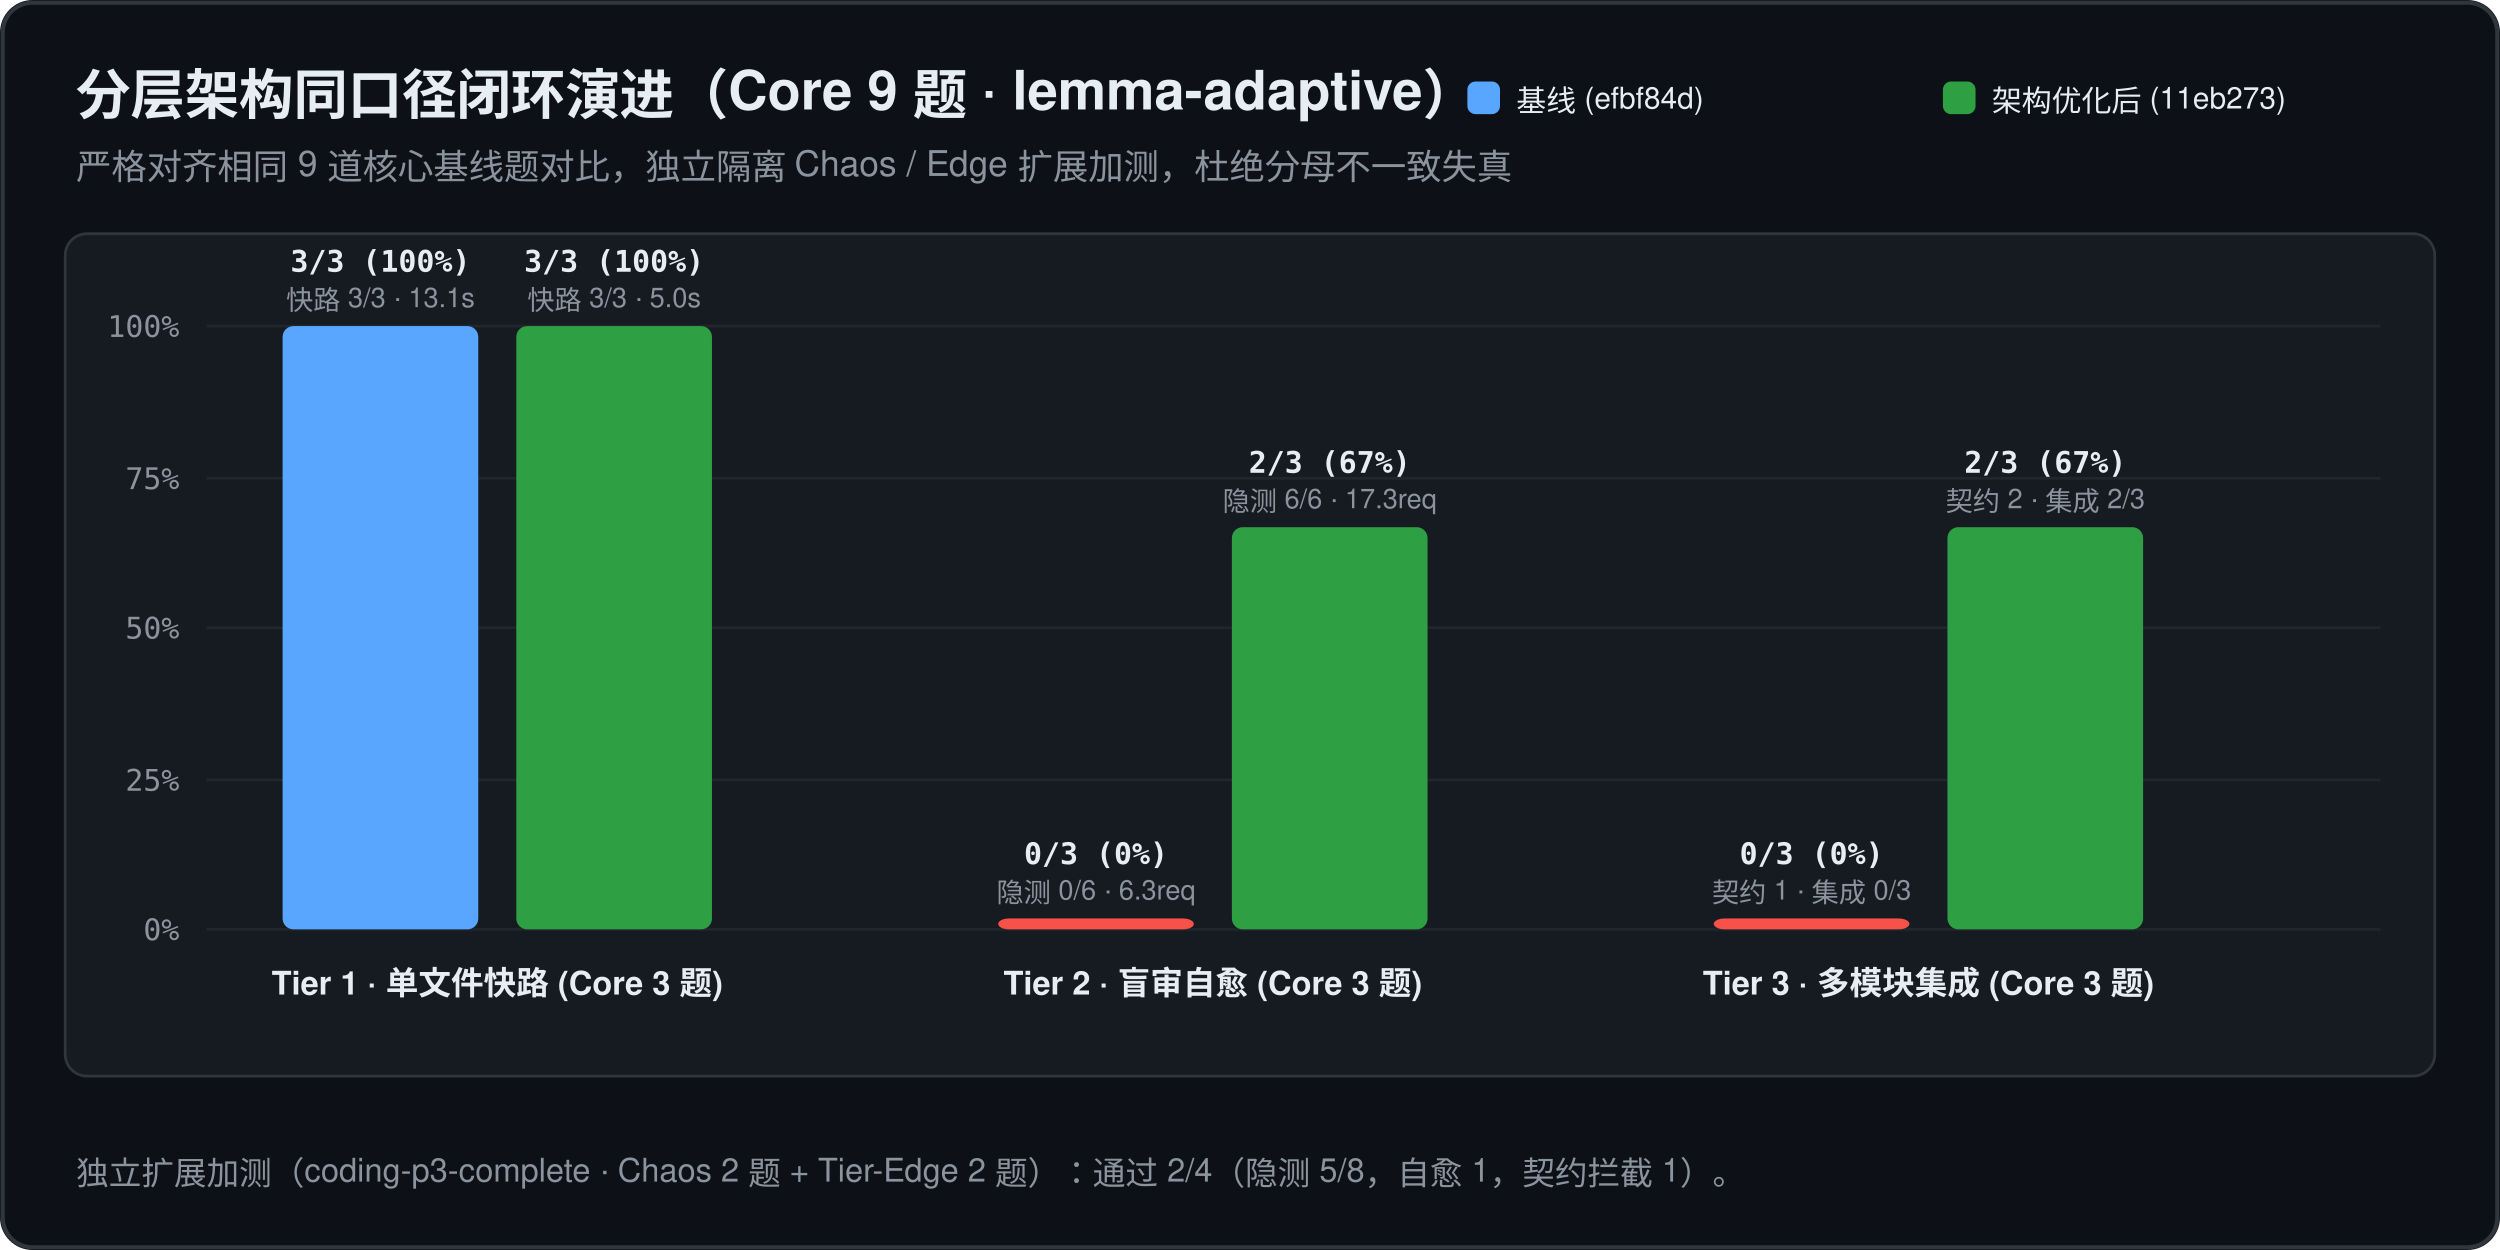
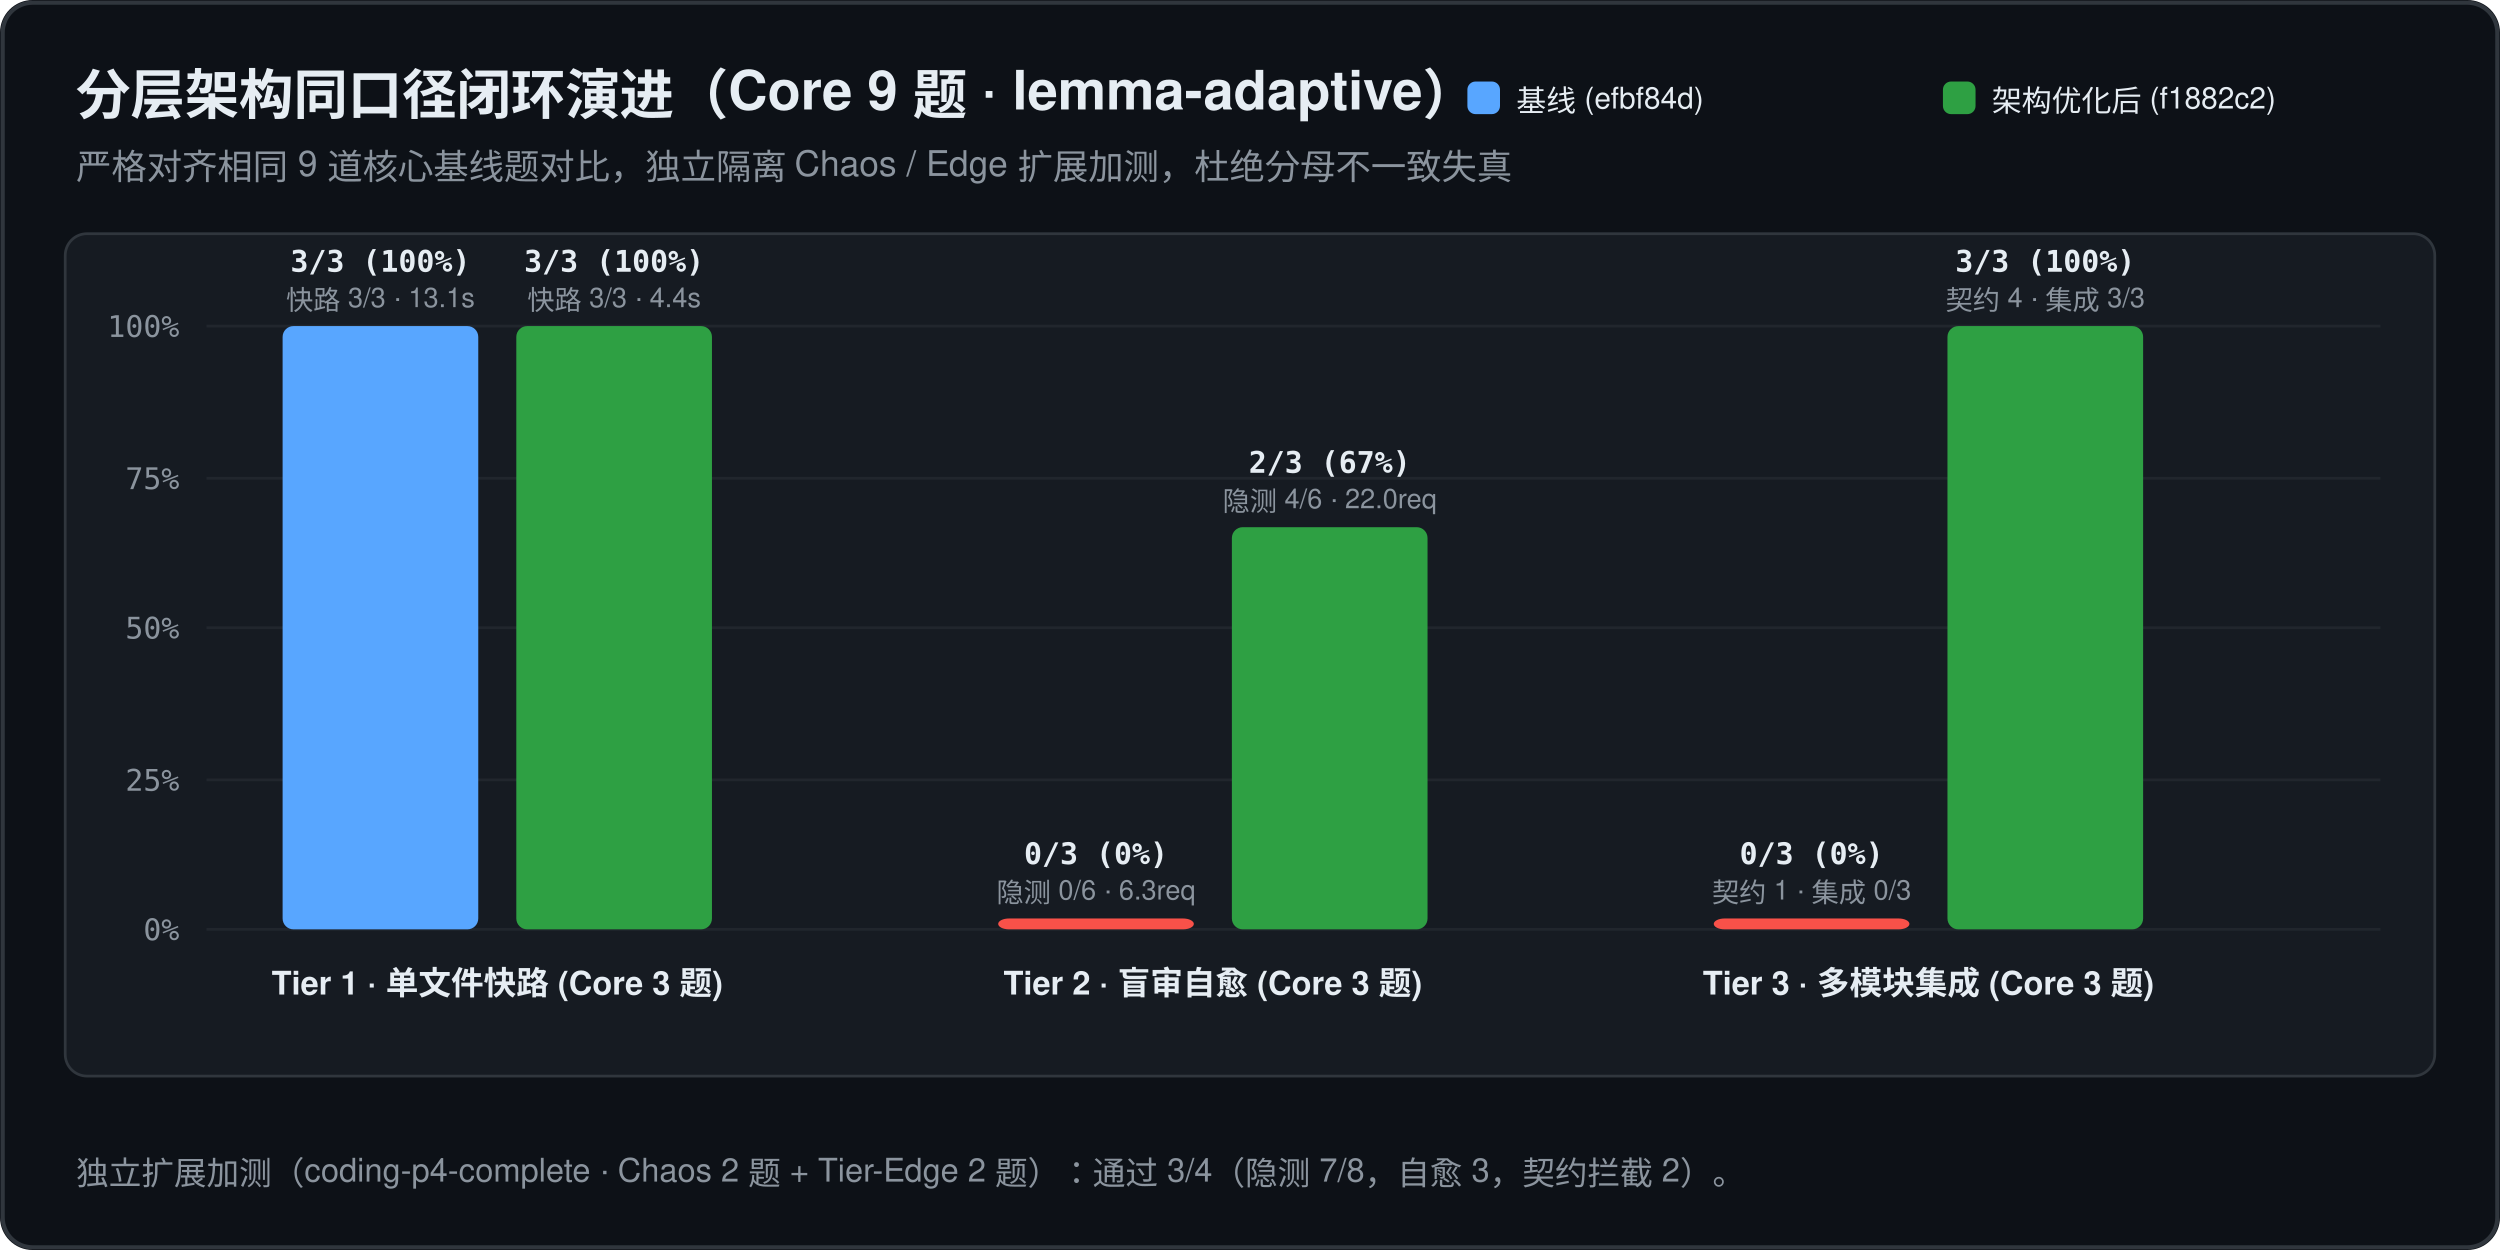
<svg xmlns="http://www.w3.org/2000/svg" width="920" height="460" viewBox="0 0 920 460" role="img" aria-label="分层架构同口径闭环演进">
  <rect width="920" height="460" rx="12" fill="#0d1117" />
  <rect x="1" y="1" width="918" height="458" rx="11" fill="none" stroke="#30363d" stroke-width="1.5" />
  <text x="28" y="42" fill="#e6edf3" font-family="-apple-system, BlinkMacSystemFont, 'Segoe UI', Helvetica, Arial, 'PingFang SC', 'Microsoft YaHei', sans-serif" font-size="20" font-weight="700">分层架构同口径闭环演进（Core 9 题 · lemma-adaptive）</text>
  <text x="28" y="66" fill="#8b949e" font-family="-apple-system, BlinkMacSystemFont, 'Segoe UI', Helvetica, Arial, 'PingFang SC', 'Microsoft YaHei', sans-serif" font-size="13">严格对齐相同 9 道核心基线题对比，独立隔离 Chaos / Edge 扩展加测，杜绝分母不一致失真</text>
  <rect x="540" y="30" width="12" height="12" rx="3" fill="#58a6ff" />
  <text x="558" y="41" fill="#e6edf3" font-family="-apple-system, BlinkMacSystemFont, 'Segoe UI', Helvetica, Arial, 'PingFang SC', 'Microsoft YaHei', sans-serif" font-size="11">基线 (efbf84d)</text>
  <rect x="715" y="30" width="12" height="12" rx="3" fill="#2ea043" />
-   <text x="733" y="41" fill="#e6edf3" font-family="-apple-system, BlinkMacSystemFont, 'Segoe UI', Helvetica, Arial, 'PingFang SC', 'Microsoft YaHei', sans-serif" font-size="11">架构优化后 (11eb273)</text>
+   <text x="733" y="41" fill="#e6edf3" font-family="-apple-system, BlinkMacSystemFont, 'Segoe UI', Helvetica, Arial, 'PingFang SC', 'Microsoft YaHei', sans-serif" font-size="11">架构优化后 (f1882c2)</text>
  <rect x="24" y="86" width="872" height="310" rx="8" fill="#161b22" stroke="#30363d" />
  <line x1="76" y1="342" x2="876" y2="342" stroke="#21262d" stroke-width="1" />
  <text x="66" y="346" fill="#8b949e" font-family="ui-monospace, SFMono-Regular, 'SF Mono', Menlo, Consolas, monospace" font-size="11" text-anchor="end">0%</text>
  <line x1="76" y1="287" x2="876" y2="287" stroke="#21262d" stroke-width="1" />
  <text x="66" y="291" fill="#8b949e" font-family="ui-monospace, SFMono-Regular, 'SF Mono', Menlo, Consolas, monospace" font-size="11" text-anchor="end">25%</text>
  <line x1="76" y1="231" x2="876" y2="231" stroke="#21262d" stroke-width="1" />
  <text x="66" y="235" fill="#8b949e" font-family="ui-monospace, SFMono-Regular, 'SF Mono', Menlo, Consolas, monospace" font-size="11" text-anchor="end">50%</text>
  <line x1="76" y1="176" x2="876" y2="176" stroke="#21262d" stroke-width="1" />
  <text x="66" y="180" fill="#8b949e" font-family="ui-monospace, SFMono-Regular, 'SF Mono', Menlo, Consolas, monospace" font-size="11" text-anchor="end">75%</text>
  <line x1="76" y1="120" x2="876" y2="120" stroke="#21262d" stroke-width="1" />
  <text x="66" y="124" fill="#8b949e" font-family="ui-monospace, SFMono-Regular, 'SF Mono', Menlo, Consolas, monospace" font-size="11" text-anchor="end">100%</text>
  <text x="183" y="366" fill="#e6edf3" font-family="-apple-system, BlinkMacSystemFont, 'Segoe UI', Helvetica, Arial, 'PingFang SC', 'Microsoft YaHei', sans-serif" font-size="12" font-weight="600" text-anchor="middle">Tier 1 · 单文件快路 (Core 3 题)</text>
  <rect x="104" y="120" width="72" height="222" rx="4" fill="#58a6ff" />
  <text x="140" y="100" fill="#e6edf3" font-family="ui-monospace, SFMono-Regular, 'SF Mono', Menlo, Consolas, monospace" font-size="11" font-weight="700" text-anchor="middle">3/3 (100%)</text>
  <text x="140" y="114" fill="#8b949e" font-family="-apple-system, BlinkMacSystemFont, 'Segoe UI', Helvetica, Arial, 'PingFang SC', 'Microsoft YaHei', sans-serif" font-size="10" text-anchor="middle">快路 3/3 · 13.1s</text>
  <rect x="190" y="120" width="72" height="222" rx="4" fill="#2ea043" />
  <text x="226" y="100" fill="#e6edf3" font-family="ui-monospace, SFMono-Regular, 'SF Mono', Menlo, Consolas, monospace" font-size="11" font-weight="700" text-anchor="middle">3/3 (100%)</text>
-   <text x="226" y="114" fill="#8b949e" font-family="-apple-system, BlinkMacSystemFont, 'Segoe UI', Helvetica, Arial, 'PingFang SC', 'Microsoft YaHei', sans-serif" font-size="10" text-anchor="middle">快路 3/3 · 5.0s</text>
+   <text x="226" y="114" fill="#8b949e" font-family="-apple-system, BlinkMacSystemFont, 'Segoe UI', Helvetica, Arial, 'PingFang SC', 'Microsoft YaHei', sans-serif" font-size="10" text-anchor="middle">快路 3/3 · 4.4s</text>
  <text x="446.333" y="366" fill="#e6edf3" font-family="-apple-system, BlinkMacSystemFont, 'Segoe UI', Helvetica, Arial, 'PingFang SC', 'Microsoft YaHei', sans-serif" font-size="12" font-weight="600" text-anchor="middle">Tier 2 · 盲审自愈 (Core 3 题)</text>
  <rect x="367.333" y="338" width="72" height="4" rx="4" fill="#f85149" />
  <text x="403.333" y="318" fill="#e6edf3" font-family="ui-monospace, SFMono-Regular, 'SF Mono', Menlo, Consolas, monospace" font-size="11" font-weight="700" text-anchor="middle">0/3 (0%)</text>
  <text x="403.333" y="332" fill="#8b949e" font-family="-apple-system, BlinkMacSystemFont, 'Segoe UI', Helvetica, Arial, 'PingFang SC', 'Microsoft YaHei', sans-serif" font-size="10" text-anchor="middle">隐测 0/6 · 6.3req</text>
  <rect x="453.333" y="194" width="72" height="148" rx="4" fill="#2ea043" />
  <text x="489.333" y="174" fill="#e6edf3" font-family="ui-monospace, SFMono-Regular, 'SF Mono', Menlo, Consolas, monospace" font-size="11" font-weight="700" text-anchor="middle">2/3 (67%)</text>
-   <text x="489.333" y="188" fill="#8b949e" font-family="-apple-system, BlinkMacSystemFont, 'Segoe UI', Helvetica, Arial, 'PingFang SC', 'Microsoft YaHei', sans-serif" font-size="10" text-anchor="middle">隐测 6/6 · 17.3req</text>
+   <text x="489.333" y="188" fill="#8b949e" font-family="-apple-system, BlinkMacSystemFont, 'Segoe UI', Helvetica, Arial, 'PingFang SC', 'Microsoft YaHei', sans-serif" font-size="10" text-anchor="middle">隐测 4/6 · 22.0req</text>
  <text x="709.667" y="366" fill="#e6edf3" font-family="-apple-system, BlinkMacSystemFont, 'Segoe UI', Helvetica, Arial, 'PingFang SC', 'Microsoft YaHei', sans-serif" font-size="12" font-weight="600" text-anchor="middle">Tier 3 · 多模块集成 (Core 3 题)</text>
  <rect x="630.667" y="338" width="72" height="4" rx="4" fill="#f85149" />
  <text x="666.667" y="318" fill="#e6edf3" font-family="ui-monospace, SFMono-Regular, 'SF Mono', Menlo, Consolas, monospace" font-size="11" font-weight="700" text-anchor="middle">0/3 (0%)</text>
  <text x="666.667" y="332" fill="#8b949e" font-family="-apple-system, BlinkMacSystemFont, 'Segoe UI', Helvetica, Arial, 'PingFang SC', 'Microsoft YaHei', sans-serif" font-size="10" text-anchor="middle">契约 1 · 集成 0/3</text>
-   <rect x="716.667" y="194" width="72" height="148" rx="4" fill="#2ea043" />
-   <text x="752.667" y="174" fill="#e6edf3" font-family="ui-monospace, SFMono-Regular, 'SF Mono', Menlo, Consolas, monospace" font-size="11" font-weight="700" text-anchor="middle">2/3 (67%)</text>
-   <text x="752.667" y="188" fill="#8b949e" font-family="-apple-system, BlinkMacSystemFont, 'Segoe UI', Helvetica, Arial, 'PingFang SC', 'Microsoft YaHei', sans-serif" font-size="10" text-anchor="middle">契约 2 · 集成 2/3</text>
-   <text x="28" y="436" fill="#8b949e" font-family="-apple-system, BlinkMacSystemFont, 'Segoe UI', Helvetica, Arial, 'PingFang SC', 'Microsoft YaHei', sans-serif" font-size="12">独立扩展加测（coding-p3-complete · Chaos 2 题 + Tier-Edge 2 题）：通过 2/4（隐测 5/8，自愈 1，契约拦截 1）。</text>
+   <rect x="716.667" y="120" width="72" height="222" rx="4" fill="#2ea043" />
+   <text x="752.667" y="100" fill="#e6edf3" font-family="ui-monospace, SFMono-Regular, 'SF Mono', Menlo, Consolas, monospace" font-size="11" font-weight="700" text-anchor="middle">3/3 (100%)</text>
+   <text x="752.667" y="114" fill="#8b949e" font-family="-apple-system, BlinkMacSystemFont, 'Segoe UI', Helvetica, Arial, 'PingFang SC', 'Microsoft YaHei', sans-serif" font-size="10" text-anchor="middle">契约 4 · 集成 3/3</text>
+   <text x="28" y="436" fill="#8b949e" font-family="-apple-system, BlinkMacSystemFont, 'Segoe UI', Helvetica, Arial, 'PingFang SC', 'Microsoft YaHei', sans-serif" font-size="12">独立扩展加测（coding-p4-complete · Chaos 2 题 + Tier-Edge 2 题）：通过 3/4（隐测 7/8，自愈 3，契约拦截 2）。</text>
</svg>
